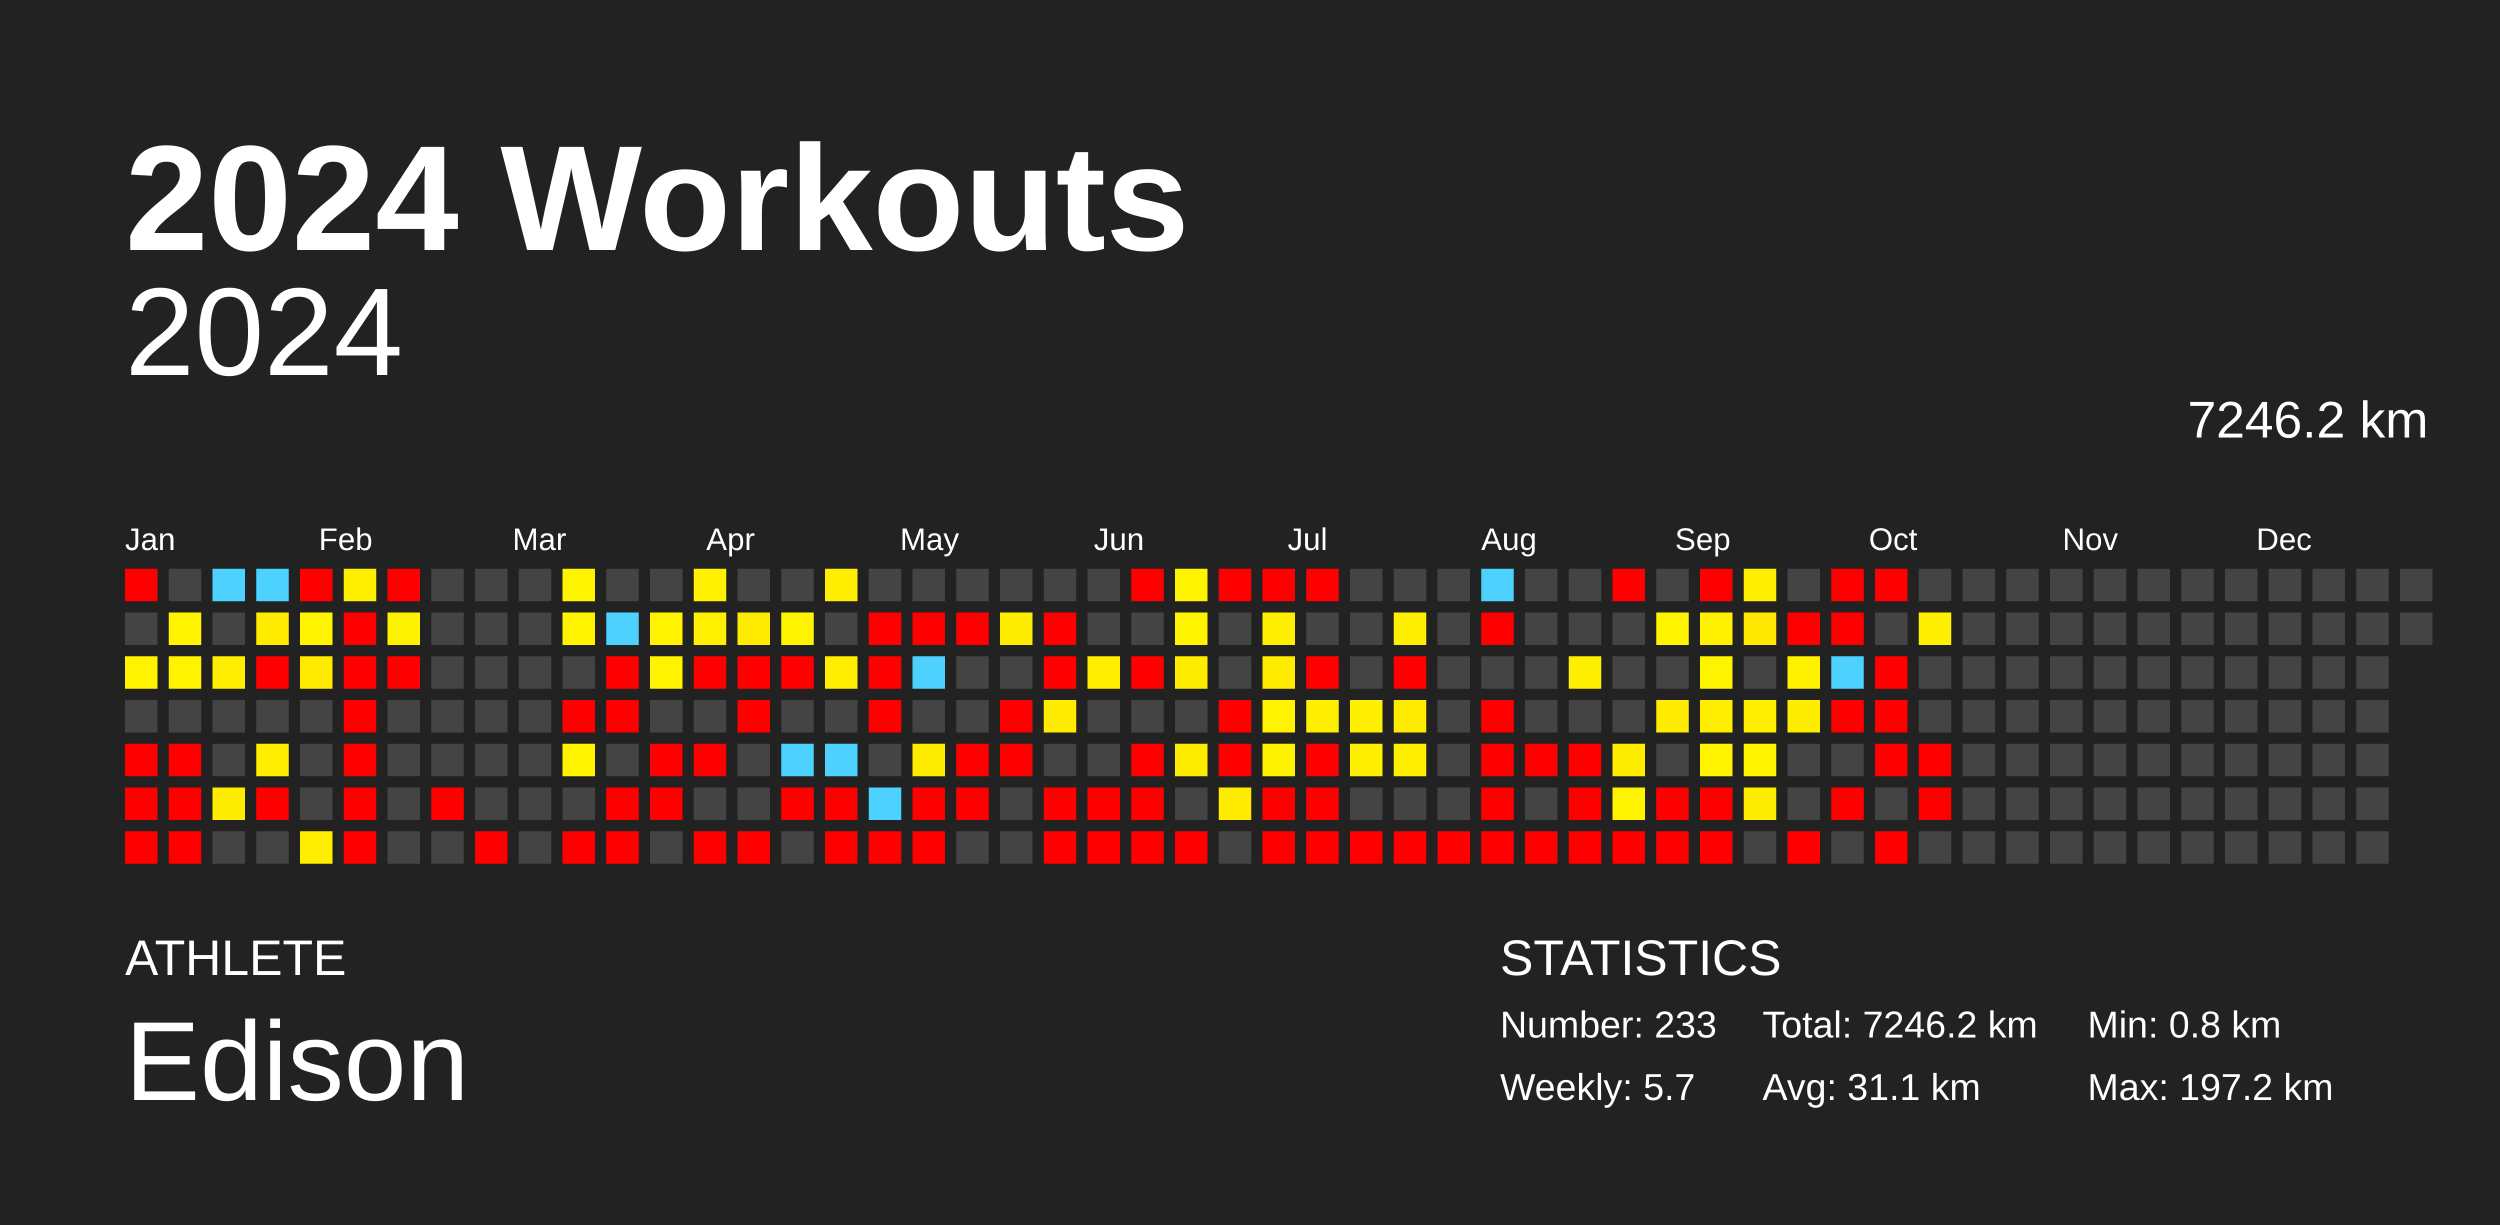
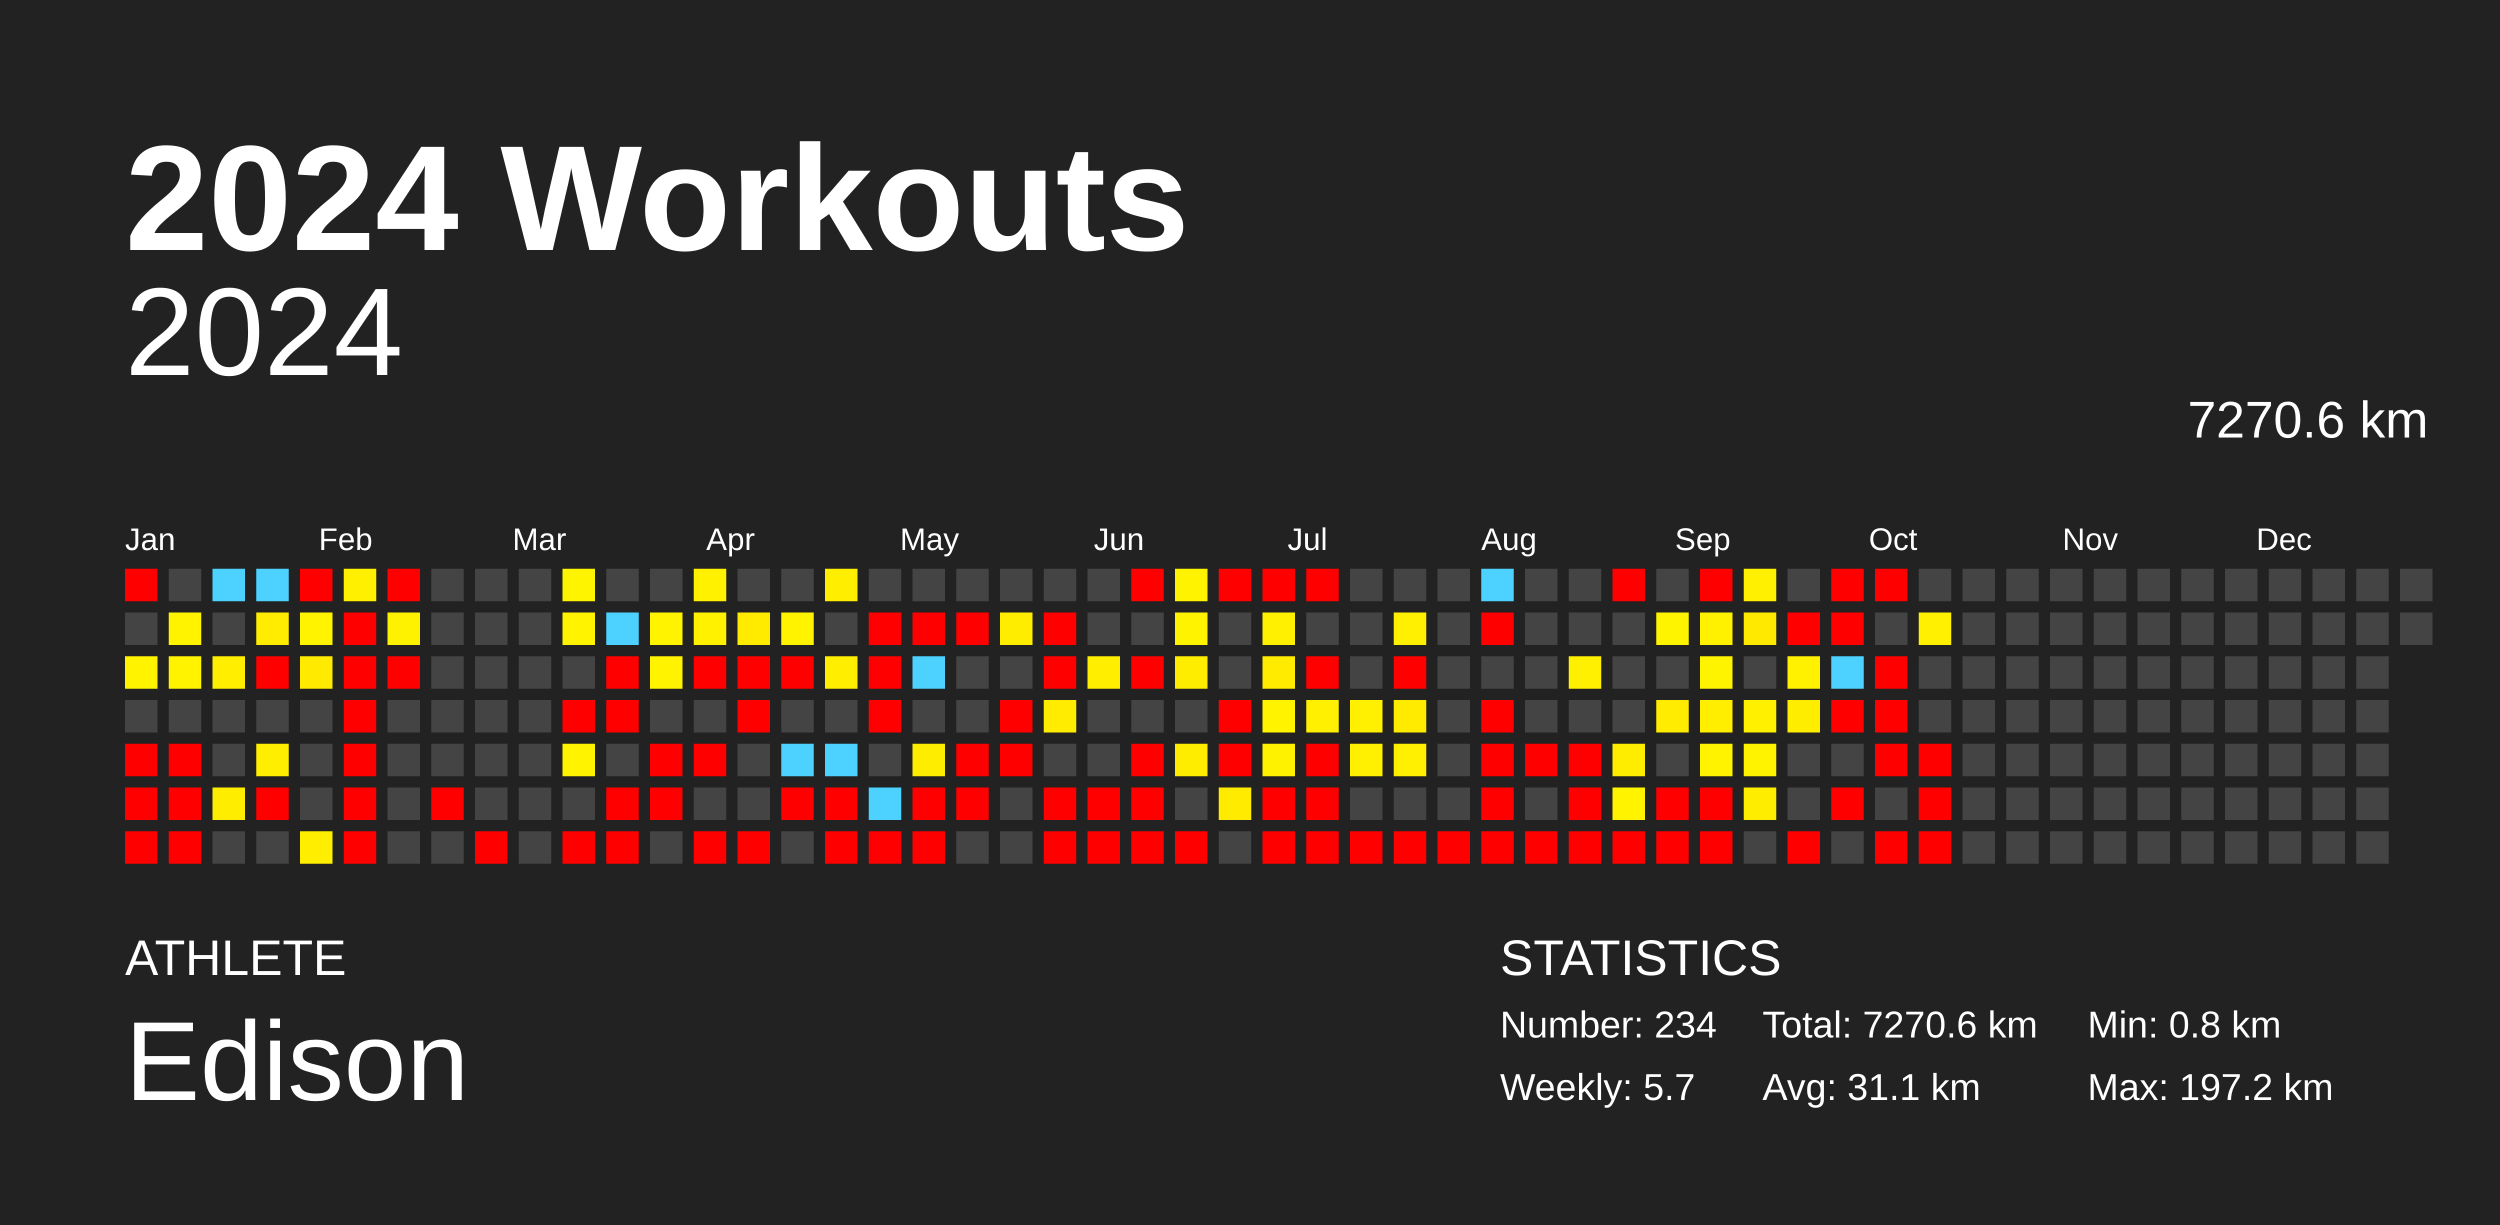
<svg xmlns="http://www.w3.org/2000/svg" baseProfile="full" height="98mm" version="1.1" viewBox="0,0,200,98" width="200mm">
  <defs />
  <rect fill="#222222" height="98" width="200" x="0" y="0" />
  <text fill="#FFFFFF" style="font-size:12px; font-family:Arial; font-weight:bold;" x="10" y="20">2024 Workouts</text>
  <text fill="#FFFFFF" style="font-size:4px; font-family:Arial" x="10" y="78">ATHLETE</text>
  <text fill="#FFFFFF" style="font-size:9px; font-family:Arial" x="10" y="88">Edison</text>
  <text fill="#FFFFFF" style="font-size:4px; font-family:Arial" x="120" y="78">STATISTICS</text>
-   <text fill="#FFFFFF" style="font-size:3px; font-family:Arial" x="120" y="83">Number: 233</text>
+   <text fill="#FFFFFF" style="font-size:3px; font-family:Arial" x="120" y="83">Number: 234</text>
  <text fill="#FFFFFF" style="font-size:3px; font-family:Arial" x="120" y="88">Weekly: 5.7</text>
-   <text fill="#FFFFFF" style="font-size:3px; font-family:Arial" x="141" y="83">Total: 7246.2 km</text>
+   <text fill="#FFFFFF" style="font-size:3px; font-family:Arial" x="141" y="83">Total: 7270.6 km</text>
  <text fill="#FFFFFF" style="font-size:3px; font-family:Arial" x="141" y="88">Avg: 31.1 km</text>
  <text fill="#FFFFFF" style="font-size:3px; font-family:Arial" x="167" y="83">Min: 0.8 km</text>
  <text fill="#FFFFFF" style="font-size:3px; font-family:Arial" x="167" y="88">Max: 197.2 km</text>
  <text alignment-baseline="hanging" fill="#FFFFFF" style="font-size:10.0px; font-family:Arial;" x="10" y="30">2024</text>
-   <text alignment-baseline="hanging" fill="#FFFFFF" style="font-size:4.125px; font-family:Arial;" x="175" y="35">7246.2 km</text>
+   <text alignment-baseline="hanging" fill="#FFFFFF" style="font-size:4.125px; font-family:Arial;" x="175" y="35">7270.6 km</text>
  <text fill="#FFFFFF" style="font-size:2.5px; font-family:Arial" x="10.0" y="44">Jan</text>
  <text fill="#FFFFFF" style="font-size:2.5px; font-family:Arial" x="25.5" y="44">Feb</text>
  <text fill="#FFFFFF" style="font-size:2.5px; font-family:Arial" x="41.0" y="44">Mar</text>
  <text fill="#FFFFFF" style="font-size:2.5px; font-family:Arial" x="56.5" y="44">Apr</text>
  <text fill="#FFFFFF" style="font-size:2.5px; font-family:Arial" x="72.0" y="44">May</text>
  <text fill="#FFFFFF" style="font-size:2.5px; font-family:Arial" x="87.5" y="44">Jun</text>
  <text fill="#FFFFFF" style="font-size:2.5px; font-family:Arial" x="103.0" y="44">Jul</text>
  <text fill="#FFFFFF" style="font-size:2.5px; font-family:Arial" x="118.5" y="44">Aug</text>
  <text fill="#FFFFFF" style="font-size:2.5px; font-family:Arial" x="134.0" y="44">Sep</text>
  <text fill="#FFFFFF" style="font-size:2.5px; font-family:Arial" x="149.5" y="44">Oct</text>
  <text fill="#FFFFFF" style="font-size:2.5px; font-family:Arial" x="165.0" y="44">Nov</text>
  <text fill="#FFFFFF" style="font-size:2.5px; font-family:Arial" x="180.5" y="44">Dec</text>
  <rect fill="red" height="2.6" width="2.6" x="10.0" y="45.5" />
  <rect fill="#444444" height="2.6" width="2.6" x="10.0" y="49.0" />
  <rect fill="#fff300" height="2.6" width="2.6" x="10.0" y="52.5" />
  <rect fill="#444444" height="2.6" width="2.6" x="10.0" y="56.0" />
  <rect fill="red" height="2.6" width="2.6" x="10.0" y="59.5" />
  <rect fill="red" height="2.6" width="2.6" x="10.0" y="63.0" />
  <rect fill="red" height="2.6" width="2.6" x="10.0" y="66.5" />
  <rect fill="#444444" height="2.6" width="2.6" x="13.5" y="45.5" />
  <rect fill="#fff300" height="2.6" width="2.6" x="13.5" y="49.0" />
  <rect fill="#fff300" height="2.6" width="2.6" x="13.5" y="52.5" />
  <rect fill="#444444" height="2.6" width="2.6" x="13.5" y="56.0" />
  <rect fill="red" height="2.6" width="2.6" x="13.5" y="59.5" />
  <rect fill="red" height="2.6" width="2.6" x="13.5" y="63.0" />
  <rect fill="red" height="2.6" width="2.6" x="13.5" y="66.5" />
  <rect fill="#4dd2ff" height="2.6" width="2.6" x="17.0" y="45.5" />
  <rect fill="#444444" height="2.6" width="2.6" x="17.0" y="49.0" />
  <rect fill="#ffee00" height="2.6" width="2.6" x="17.0" y="52.5" />
  <rect fill="#444444" height="2.6" width="2.6" x="17.0" y="56.0" />
  <rect fill="#444444" height="2.6" width="2.6" x="17.0" y="59.5" />
  <rect fill="#ffed00" height="2.6" width="2.6" x="17.0" y="63.0" />
  <rect fill="#444444" height="2.6" width="2.6" x="17.0" y="66.5" />
  <rect fill="#4dd2ff" height="2.6" width="2.6" x="20.5" y="45.5" />
  <rect fill="#ffec00" height="2.6" width="2.6" x="20.5" y="49.0" />
  <rect fill="red" height="2.6" width="2.6" x="20.5" y="52.5" />
  <rect fill="#444444" height="2.6" width="2.6" x="20.5" y="56.0" />
  <rect fill="#ffee00" height="2.6" width="2.6" x="20.5" y="59.5" />
  <rect fill="red" height="2.6" width="2.6" x="20.5" y="63.0" />
  <rect fill="#444444" height="2.6" width="2.6" x="20.5" y="66.5" />
  <rect fill="red" height="2.6" width="2.6" x="24.0" y="45.5" />
  <rect fill="#fff300" height="2.6" width="2.6" x="24.0" y="49.0" />
  <rect fill="#ffea00" height="2.6" width="2.6" x="24.0" y="52.5" />
  <rect fill="#444444" height="2.6" width="2.6" x="24.0" y="56.0" />
  <rect fill="#444444" height="2.6" width="2.6" x="24.0" y="59.5" />
  <rect fill="#444444" height="2.6" width="2.6" x="24.0" y="63.0" />
  <rect fill="#ffee00" height="2.6" width="2.6" x="24.0" y="66.5" />
  <rect fill="#fff000" height="2.6" width="2.6" x="27.5" y="45.5" />
  <rect fill="red" height="2.6" width="2.6" x="27.5" y="49.0" />
  <rect fill="red" height="2.6" width="2.6" x="27.5" y="52.5" />
  <rect fill="red" height="2.6" width="2.6" x="27.5" y="56.0" />
  <rect fill="red" height="2.6" width="2.6" x="27.5" y="59.5" />
  <rect fill="red" height="2.6" width="2.6" x="27.5" y="63.0" />
  <rect fill="red" height="2.6" width="2.6" x="27.5" y="66.5" />
  <rect fill="red" height="2.6" width="2.6" x="31.0" y="45.5" />
  <rect fill="#fff200" height="2.6" width="2.6" x="31.0" y="49.0" />
  <rect fill="red" height="2.6" width="2.6" x="31.0" y="52.5" />
  <rect fill="#444444" height="2.6" width="2.6" x="31.0" y="56.0" />
  <rect fill="#444444" height="2.6" width="2.6" x="31.0" y="59.5" />
  <rect fill="#444444" height="2.6" width="2.6" x="31.0" y="63.0" />
  <rect fill="#444444" height="2.6" width="2.6" x="31.0" y="66.5" />
  <rect fill="#444444" height="2.6" width="2.6" x="34.5" y="45.5" />
  <rect fill="#444444" height="2.6" width="2.6" x="34.5" y="49.0" />
  <rect fill="#444444" height="2.6" width="2.6" x="34.5" y="52.5" />
  <rect fill="#444444" height="2.6" width="2.6" x="34.5" y="56.0" />
  <rect fill="#444444" height="2.6" width="2.6" x="34.5" y="59.5" />
  <rect fill="red" height="2.6" width="2.6" x="34.5" y="63.0" />
  <rect fill="#444444" height="2.6" width="2.6" x="34.5" y="66.5" />
  <rect fill="#444444" height="2.6" width="2.6" x="38.0" y="45.5" />
  <rect fill="#444444" height="2.6" width="2.6" x="38.0" y="49.0" />
  <rect fill="#444444" height="2.6" width="2.6" x="38.0" y="52.5" />
  <rect fill="#444444" height="2.6" width="2.6" x="38.0" y="56.0" />
  <rect fill="#444444" height="2.6" width="2.6" x="38.0" y="59.5" />
  <rect fill="#444444" height="2.6" width="2.6" x="38.0" y="63.0" />
  <rect fill="red" height="2.6" width="2.6" x="38.0" y="66.5" />
  <rect fill="#444444" height="2.6" width="2.6" x="41.5" y="45.5" />
  <rect fill="#444444" height="2.6" width="2.6" x="41.5" y="49.0" />
  <rect fill="#444444" height="2.6" width="2.6" x="41.5" y="52.5" />
  <rect fill="#444444" height="2.6" width="2.6" x="41.5" y="56.0" />
  <rect fill="#444444" height="2.6" width="2.6" x="41.5" y="59.5" />
  <rect fill="#444444" height="2.6" width="2.6" x="41.5" y="63.0" />
  <rect fill="#444444" height="2.6" width="2.6" x="41.5" y="66.5" />
  <rect fill="#fff400" height="2.6" width="2.6" x="45.0" y="45.5" />
  <rect fill="#fff300" height="2.6" width="2.6" x="45.0" y="49.0" />
  <rect fill="#444444" height="2.6" width="2.6" x="45.0" y="52.5" />
  <rect fill="red" height="2.6" width="2.6" x="45.0" y="56.0" />
  <rect fill="#fff300" height="2.6" width="2.6" x="45.0" y="59.5" />
  <rect fill="#444444" height="2.6" width="2.6" x="45.0" y="63.0" />
  <rect fill="red" height="2.6" width="2.6" x="45.0" y="66.5" />
  <rect fill="#444444" height="2.6" width="2.6" x="48.5" y="45.5" />
  <rect fill="#4dd2ff" height="2.6" width="2.6" x="48.5" y="49.0" />
  <rect fill="red" height="2.6" width="2.6" x="48.5" y="52.5" />
  <rect fill="red" height="2.6" width="2.6" x="48.5" y="56.0" />
  <rect fill="#444444" height="2.6" width="2.6" x="48.5" y="59.5" />
  <rect fill="red" height="2.6" width="2.6" x="48.5" y="63.0" />
  <rect fill="red" height="2.6" width="2.6" x="48.5" y="66.5" />
  <rect fill="#444444" height="2.6" width="2.6" x="52.0" y="45.5" />
  <rect fill="#fff300" height="2.6" width="2.6" x="52.0" y="49.0" />
  <rect fill="#fff300" height="2.6" width="2.6" x="52.0" y="52.5" />
  <rect fill="#444444" height="2.6" width="2.6" x="52.0" y="56.0" />
  <rect fill="red" height="2.6" width="2.6" x="52.0" y="59.5" />
  <rect fill="red" height="2.6" width="2.6" x="52.0" y="63.0" />
  <rect fill="#444444" height="2.6" width="2.6" x="52.0" y="66.5" />
  <rect fill="#fff100" height="2.6" width="2.6" x="55.5" y="45.5" />
  <rect fill="#fff100" height="2.6" width="2.6" x="55.5" y="49.0" />
  <rect fill="red" height="2.6" width="2.6" x="55.5" y="52.5" />
  <rect fill="#444444" height="2.6" width="2.6" x="55.5" y="56.0" />
  <rect fill="red" height="2.6" width="2.6" x="55.5" y="59.5" />
  <rect fill="#444444" height="2.6" width="2.6" x="55.5" y="63.0" />
  <rect fill="red" height="2.6" width="2.6" x="55.5" y="66.5" />
  <rect fill="#444444" height="2.6" width="2.6" x="59.0" y="45.5" />
  <rect fill="#ffeb00" height="2.6" width="2.6" x="59.0" y="49.0" />
  <rect fill="red" height="2.6" width="2.6" x="59.0" y="52.5" />
  <rect fill="red" height="2.6" width="2.6" x="59.0" y="56.0" />
  <rect fill="#444444" height="2.6" width="2.6" x="59.0" y="59.5" />
  <rect fill="#444444" height="2.6" width="2.6" x="59.0" y="63.0" />
  <rect fill="red" height="2.6" width="2.6" x="59.0" y="66.5" />
  <rect fill="#444444" height="2.6" width="2.6" x="62.5" y="45.5" />
  <rect fill="#fff300" height="2.6" width="2.6" x="62.5" y="49.0" />
  <rect fill="red" height="2.6" width="2.6" x="62.5" y="52.5" />
  <rect fill="#444444" height="2.6" width="2.6" x="62.5" y="56.0" />
  <rect fill="#4dd2ff" height="2.6" width="2.6" x="62.5" y="59.5" />
  <rect fill="red" height="2.6" width="2.6" x="62.5" y="63.0" />
  <rect fill="#444444" height="2.6" width="2.6" x="62.5" y="66.5" />
  <rect fill="#ffee00" height="2.6" width="2.6" x="66.0" y="45.5" />
  <rect fill="#444444" height="2.6" width="2.6" x="66.0" y="49.0" />
  <rect fill="#ffee00" height="2.6" width="2.6" x="66.0" y="52.5" />
  <rect fill="#444444" height="2.6" width="2.6" x="66.0" y="56.0" />
  <rect fill="#4dd2ff" height="2.6" width="2.6" x="66.0" y="59.5" />
  <rect fill="red" height="2.6" width="2.6" x="66.0" y="63.0" />
  <rect fill="red" height="2.6" width="2.6" x="66.0" y="66.5" />
  <rect fill="#444444" height="2.6" width="2.6" x="69.5" y="45.5" />
  <rect fill="red" height="2.6" width="2.6" x="69.5" y="49.0" />
  <rect fill="red" height="2.6" width="2.6" x="69.5" y="52.5" />
  <rect fill="red" height="2.6" width="2.6" x="69.5" y="56.0" />
  <rect fill="#444444" height="2.6" width="2.6" x="69.5" y="59.5" />
  <rect fill="#4dd2ff" height="2.6" width="2.6" x="69.5" y="63.0" />
  <rect fill="red" height="2.6" width="2.6" x="69.5" y="66.5" />
  <rect fill="#444444" height="2.6" width="2.6" x="73.0" y="45.5" />
  <rect fill="red" height="2.6" width="2.6" x="73.0" y="49.0" />
  <rect fill="#4dd2ff" height="2.6" width="2.6" x="73.0" y="52.5" />
  <rect fill="#444444" height="2.6" width="2.6" x="73.0" y="56.0" />
  <rect fill="#ffed00" height="2.6" width="2.6" x="73.0" y="59.5" />
  <rect fill="red" height="2.6" width="2.6" x="73.0" y="63.0" />
  <rect fill="red" height="2.6" width="2.6" x="73.0" y="66.5" />
  <rect fill="#444444" height="2.6" width="2.6" x="76.5" y="45.5" />
  <rect fill="red" height="2.6" width="2.6" x="76.5" y="49.0" />
  <rect fill="#444444" height="2.6" width="2.6" x="76.5" y="52.5" />
  <rect fill="#444444" height="2.6" width="2.6" x="76.5" y="56.0" />
  <rect fill="red" height="2.6" width="2.6" x="76.5" y="59.5" />
  <rect fill="red" height="2.6" width="2.6" x="76.5" y="63.0" />
  <rect fill="#444444" height="2.6" width="2.6" x="76.5" y="66.5" />
  <rect fill="#444444" height="2.6" width="2.6" x="80.0" y="45.5" />
  <rect fill="#ffed00" height="2.6" width="2.6" x="80.0" y="49.0" />
  <rect fill="#444444" height="2.6" width="2.6" x="80.0" y="52.5" />
  <rect fill="red" height="2.6" width="2.6" x="80.0" y="56.0" />
  <rect fill="red" height="2.6" width="2.6" x="80.0" y="59.5" />
  <rect fill="#444444" height="2.6" width="2.6" x="80.0" y="63.0" />
  <rect fill="#444444" height="2.6" width="2.6" x="80.0" y="66.5" />
  <rect fill="#444444" height="2.6" width="2.6" x="83.5" y="45.5" />
  <rect fill="red" height="2.6" width="2.6" x="83.5" y="49.0" />
  <rect fill="red" height="2.6" width="2.6" x="83.5" y="52.5" />
  <rect fill="#ffec00" height="2.6" width="2.6" x="83.5" y="56.0" />
  <rect fill="#444444" height="2.6" width="2.6" x="83.5" y="59.5" />
  <rect fill="red" height="2.6" width="2.6" x="83.5" y="63.0" />
  <rect fill="red" height="2.6" width="2.6" x="83.5" y="66.5" />
  <rect fill="#444444" height="2.6" width="2.6" x="87.0" y="45.5" />
  <rect fill="#444444" height="2.6" width="2.6" x="87.0" y="49.0" />
  <rect fill="#ffee00" height="2.6" width="2.6" x="87.0" y="52.5" />
  <rect fill="#444444" height="2.6" width="2.6" x="87.0" y="56.0" />
  <rect fill="#444444" height="2.6" width="2.6" x="87.0" y="59.5" />
  <rect fill="red" height="2.6" width="2.6" x="87.0" y="63.0" />
  <rect fill="red" height="2.6" width="2.6" x="87.0" y="66.5" />
  <rect fill="red" height="2.6" width="2.6" x="90.5" y="45.5" />
  <rect fill="#444444" height="2.6" width="2.6" x="90.5" y="49.0" />
  <rect fill="red" height="2.6" width="2.6" x="90.5" y="52.5" />
  <rect fill="#444444" height="2.6" width="2.6" x="90.5" y="56.0" />
  <rect fill="red" height="2.6" width="2.6" x="90.5" y="59.5" />
  <rect fill="red" height="2.6" width="2.6" x="90.5" y="63.0" />
  <rect fill="red" height="2.6" width="2.6" x="90.5" y="66.5" />
  <rect fill="#fff300" height="2.6" width="2.6" x="94.0" y="45.5" />
  <rect fill="#fff300" height="2.6" width="2.6" x="94.0" y="49.0" />
  <rect fill="#ffed00" height="2.6" width="2.6" x="94.0" y="52.5" />
  <rect fill="#444444" height="2.6" width="2.6" x="94.0" y="56.0" />
  <rect fill="#ffed00" height="2.6" width="2.6" x="94.0" y="59.5" />
  <rect fill="#444444" height="2.6" width="2.6" x="94.0" y="63.0" />
  <rect fill="red" height="2.6" width="2.6" x="94.0" y="66.5" />
  <rect fill="red" height="2.6" width="2.6" x="97.5" y="45.5" />
  <rect fill="#444444" height="2.6" width="2.6" x="97.5" y="49.0" />
  <rect fill="#444444" height="2.6" width="2.6" x="97.5" y="52.5" />
  <rect fill="red" height="2.6" width="2.6" x="97.5" y="56.0" />
  <rect fill="red" height="2.6" width="2.6" x="97.5" y="59.5" />
  <rect fill="#ffeb00" height="2.6" width="2.6" x="97.5" y="63.0" />
  <rect fill="#444444" height="2.6" width="2.6" x="97.5" y="66.5" />
  <rect fill="red" height="2.6" width="2.6" x="101.0" y="45.5" />
  <rect fill="#ffef00" height="2.6" width="2.6" x="101.0" y="49.0" />
  <rect fill="#ffeb00" height="2.6" width="2.6" x="101.0" y="52.5" />
  <rect fill="#fff300" height="2.6" width="2.6" x="101.0" y="56.0" />
  <rect fill="#fff200" height="2.6" width="2.6" x="101.0" y="59.5" />
  <rect fill="red" height="2.6" width="2.6" x="101.0" y="63.0" />
  <rect fill="red" height="2.6" width="2.6" x="101.0" y="66.5" />
  <rect fill="red" height="2.6" width="2.6" x="104.5" y="45.5" />
  <rect fill="#444444" height="2.6" width="2.6" x="104.5" y="49.0" />
  <rect fill="red" height="2.6" width="2.6" x="104.5" y="52.5" />
  <rect fill="#ffef00" height="2.6" width="2.6" x="104.5" y="56.0" />
  <rect fill="red" height="2.6" width="2.6" x="104.5" y="59.5" />
  <rect fill="red" height="2.6" width="2.6" x="104.5" y="63.0" />
  <rect fill="red" height="2.6" width="2.6" x="104.5" y="66.5" />
  <rect fill="#444444" height="2.6" width="2.6" x="108.0" y="45.5" />
  <rect fill="#444444" height="2.6" width="2.6" x="108.0" y="49.0" />
  <rect fill="#444444" height="2.6" width="2.6" x="108.0" y="52.5" />
  <rect fill="#ffef00" height="2.6" width="2.6" x="108.0" y="56.0" />
  <rect fill="#ffef00" height="2.6" width="2.6" x="108.0" y="59.5" />
  <rect fill="#444444" height="2.6" width="2.6" x="108.0" y="63.0" />
  <rect fill="red" height="2.6" width="2.6" x="108.0" y="66.5" />
  <rect fill="#444444" height="2.6" width="2.6" x="111.5" y="45.5" />
  <rect fill="#ffef00" height="2.6" width="2.6" x="111.5" y="49.0" />
  <rect fill="red" height="2.6" width="2.6" x="111.5" y="52.5" />
  <rect fill="#ffeb00" height="2.6" width="2.6" x="111.5" y="56.0" />
  <rect fill="#ffef00" height="2.6" width="2.6" x="111.5" y="59.5" />
  <rect fill="#444444" height="2.6" width="2.6" x="111.5" y="63.0" />
  <rect fill="red" height="2.6" width="2.6" x="111.5" y="66.5" />
  <rect fill="#444444" height="2.6" width="2.6" x="115.0" y="45.5" />
  <rect fill="#444444" height="2.6" width="2.6" x="115.0" y="49.0" />
  <rect fill="#444444" height="2.6" width="2.6" x="115.0" y="52.5" />
  <rect fill="#444444" height="2.6" width="2.6" x="115.0" y="56.0" />
  <rect fill="#444444" height="2.6" width="2.6" x="115.0" y="59.5" />
  <rect fill="#444444" height="2.6" width="2.6" x="115.0" y="63.0" />
  <rect fill="red" height="2.6" width="2.6" x="115.0" y="66.5" />
  <rect fill="#4dd2ff" height="2.6" width="2.6" x="118.5" y="45.5" />
  <rect fill="red" height="2.6" width="2.6" x="118.5" y="49.0" />
  <rect fill="#444444" height="2.6" width="2.6" x="118.5" y="52.5" />
  <rect fill="red" height="2.6" width="2.6" x="118.5" y="56.0" />
  <rect fill="red" height="2.6" width="2.6" x="118.5" y="59.5" />
  <rect fill="red" height="2.6" width="2.6" x="118.5" y="63.0" />
  <rect fill="red" height="2.6" width="2.6" x="118.5" y="66.5" />
  <rect fill="#444444" height="2.6" width="2.6" x="122.0" y="45.5" />
  <rect fill="#444444" height="2.6" width="2.6" x="122.0" y="49.0" />
  <rect fill="#444444" height="2.6" width="2.6" x="122.0" y="52.5" />
  <rect fill="#444444" height="2.6" width="2.6" x="122.0" y="56.0" />
  <rect fill="red" height="2.6" width="2.6" x="122.0" y="59.5" />
  <rect fill="#444444" height="2.6" width="2.6" x="122.0" y="63.0" />
  <rect fill="red" height="2.6" width="2.6" x="122.0" y="66.5" />
  <rect fill="#444444" height="2.6" width="2.6" x="125.5" y="45.5" />
  <rect fill="#444444" height="2.6" width="2.6" x="125.5" y="49.0" />
  <rect fill="#ffef00" height="2.6" width="2.6" x="125.5" y="52.5" />
  <rect fill="#444444" height="2.6" width="2.6" x="125.5" y="56.0" />
  <rect fill="red" height="2.6" width="2.6" x="125.5" y="59.5" />
  <rect fill="red" height="2.6" width="2.6" x="125.5" y="63.0" />
  <rect fill="red" height="2.6" width="2.6" x="125.5" y="66.5" />
  <rect fill="red" height="2.6" width="2.6" x="129.0" y="45.5" />
  <rect fill="#444444" height="2.6" width="2.6" x="129.0" y="49.0" />
  <rect fill="#444444" height="2.6" width="2.6" x="129.0" y="52.5" />
  <rect fill="#444444" height="2.6" width="2.6" x="129.0" y="56.0" />
  <rect fill="#ffed00" height="2.6" width="2.6" x="129.0" y="59.5" />
  <rect fill="#fff300" height="2.6" width="2.6" x="129.0" y="63.0" />
  <rect fill="red" height="2.6" width="2.6" x="129.0" y="66.5" />
  <rect fill="#444444" height="2.6" width="2.6" x="132.5" y="45.5" />
  <rect fill="#fff400" height="2.6" width="2.6" x="132.5" y="49.0" />
  <rect fill="#444444" height="2.6" width="2.6" x="132.5" y="52.5" />
  <rect fill="#ffec00" height="2.6" width="2.6" x="132.5" y="56.0" />
  <rect fill="#444444" height="2.6" width="2.6" x="132.5" y="59.5" />
  <rect fill="red" height="2.6" width="2.6" x="132.5" y="63.0" />
  <rect fill="red" height="2.6" width="2.6" x="132.5" y="66.5" />
  <rect fill="red" height="2.6" width="2.6" x="136.0" y="45.5" />
  <rect fill="#fff100" height="2.6" width="2.6" x="136.0" y="49.0" />
  <rect fill="#fff400" height="2.6" width="2.6" x="136.0" y="52.5" />
  <rect fill="#ffee00" height="2.6" width="2.6" x="136.0" y="56.0" />
  <rect fill="#fff300" height="2.6" width="2.6" x="136.0" y="59.5" />
  <rect fill="red" height="2.6" width="2.6" x="136.0" y="63.0" />
  <rect fill="red" height="2.6" width="2.6" x="136.0" y="66.5" />
  <rect fill="#ffef00" height="2.6" width="2.6" x="139.5" y="45.5" />
  <rect fill="#ffe900" height="2.6" width="2.6" x="139.5" y="49.0" />
  <rect fill="#444444" height="2.6" width="2.6" x="139.5" y="52.5" />
  <rect fill="#fff000" height="2.6" width="2.6" x="139.5" y="56.0" />
  <rect fill="#fff300" height="2.6" width="2.6" x="139.5" y="59.5" />
  <rect fill="#ffed00" height="2.6" width="2.6" x="139.5" y="63.0" />
  <rect fill="#444444" height="2.6" width="2.6" x="139.5" y="66.5" />
  <rect fill="#444444" height="2.6" width="2.6" x="143.0" y="45.5" />
  <rect fill="red" height="2.6" width="2.6" x="143.0" y="49.0" />
  <rect fill="#fff100" height="2.6" width="2.6" x="143.0" y="52.5" />
  <rect fill="#ffed00" height="2.6" width="2.6" x="143.0" y="56.0" />
  <rect fill="#444444" height="2.6" width="2.6" x="143.0" y="59.5" />
  <rect fill="#444444" height="2.6" width="2.6" x="143.0" y="63.0" />
  <rect fill="red" height="2.6" width="2.6" x="143.0" y="66.5" />
  <rect fill="red" height="2.6" width="2.6" x="146.5" y="45.5" />
  <rect fill="red" height="2.6" width="2.6" x="146.5" y="49.0" />
  <rect fill="#4dd2ff" height="2.6" width="2.6" x="146.5" y="52.5" />
  <rect fill="red" height="2.6" width="2.6" x="146.5" y="56.0" />
  <rect fill="#444444" height="2.6" width="2.6" x="146.5" y="59.5" />
  <rect fill="red" height="2.6" width="2.6" x="146.5" y="63.0" />
  <rect fill="#444444" height="2.6" width="2.6" x="146.5" y="66.5" />
  <rect fill="red" height="2.6" width="2.6" x="150.0" y="45.5" />
  <rect fill="#444444" height="2.6" width="2.6" x="150.0" y="49.0" />
  <rect fill="red" height="2.6" width="2.6" x="150.0" y="52.5" />
  <rect fill="red" height="2.6" width="2.6" x="150.0" y="56.0" />
  <rect fill="red" height="2.6" width="2.6" x="150.0" y="59.5" />
  <rect fill="#444444" height="2.6" width="2.6" x="150.0" y="63.0" />
  <rect fill="red" height="2.6" width="2.6" x="150.0" y="66.5" />
  <rect fill="#444444" height="2.6" width="2.6" x="153.5" y="45.5" />
  <rect fill="#ffef00" height="2.6" width="2.6" x="153.5" y="49.0" />
  <rect fill="#444444" height="2.6" width="2.6" x="153.5" y="52.5" />
  <rect fill="#444444" height="2.6" width="2.6" x="153.5" y="56.0" />
  <rect fill="red" height="2.6" width="2.6" x="153.5" y="59.5" />
  <rect fill="red" height="2.6" width="2.6" x="153.5" y="63.0" />
-   <rect fill="#444444" height="2.6" width="2.6" x="153.5" y="66.5" />
+   <rect fill="red" height="2.6" width="2.6" x="153.5" y="66.5" />
  <rect fill="#444444" height="2.6" width="2.6" x="157.0" y="45.5" />
  <rect fill="#444444" height="2.6" width="2.6" x="157.0" y="49.0" />
  <rect fill="#444444" height="2.6" width="2.6" x="157.0" y="52.5" />
  <rect fill="#444444" height="2.6" width="2.6" x="157.0" y="56.0" />
  <rect fill="#444444" height="2.6" width="2.6" x="157.0" y="59.5" />
  <rect fill="#444444" height="2.6" width="2.6" x="157.0" y="63.0" />
  <rect fill="#444444" height="2.6" width="2.6" x="157.0" y="66.5" />
  <rect fill="#444444" height="2.6" width="2.6" x="160.5" y="45.5" />
  <rect fill="#444444" height="2.6" width="2.6" x="160.5" y="49.0" />
  <rect fill="#444444" height="2.6" width="2.6" x="160.5" y="52.5" />
  <rect fill="#444444" height="2.6" width="2.6" x="160.5" y="56.0" />
  <rect fill="#444444" height="2.6" width="2.6" x="160.5" y="59.5" />
  <rect fill="#444444" height="2.6" width="2.6" x="160.5" y="63.0" />
  <rect fill="#444444" height="2.6" width="2.6" x="160.5" y="66.5" />
  <rect fill="#444444" height="2.6" width="2.6" x="164.0" y="45.5" />
  <rect fill="#444444" height="2.6" width="2.6" x="164.0" y="49.0" />
  <rect fill="#444444" height="2.6" width="2.6" x="164.0" y="52.5" />
  <rect fill="#444444" height="2.6" width="2.6" x="164.0" y="56.0" />
  <rect fill="#444444" height="2.6" width="2.6" x="164.0" y="59.5" />
  <rect fill="#444444" height="2.6" width="2.6" x="164.0" y="63.0" />
  <rect fill="#444444" height="2.6" width="2.6" x="164.0" y="66.5" />
  <rect fill="#444444" height="2.6" width="2.6" x="167.5" y="45.5" />
  <rect fill="#444444" height="2.6" width="2.6" x="167.5" y="49.0" />
  <rect fill="#444444" height="2.6" width="2.6" x="167.5" y="52.5" />
  <rect fill="#444444" height="2.6" width="2.6" x="167.5" y="56.0" />
  <rect fill="#444444" height="2.6" width="2.6" x="167.5" y="59.5" />
  <rect fill="#444444" height="2.6" width="2.6" x="167.5" y="63.0" />
  <rect fill="#444444" height="2.6" width="2.6" x="167.5" y="66.5" />
  <rect fill="#444444" height="2.6" width="2.6" x="171.0" y="45.5" />
  <rect fill="#444444" height="2.6" width="2.6" x="171.0" y="49.0" />
  <rect fill="#444444" height="2.6" width="2.6" x="171.0" y="52.5" />
  <rect fill="#444444" height="2.6" width="2.6" x="171.0" y="56.0" />
  <rect fill="#444444" height="2.6" width="2.6" x="171.0" y="59.5" />
  <rect fill="#444444" height="2.6" width="2.6" x="171.0" y="63.0" />
  <rect fill="#444444" height="2.6" width="2.6" x="171.0" y="66.5" />
  <rect fill="#444444" height="2.6" width="2.6" x="174.5" y="45.5" />
  <rect fill="#444444" height="2.6" width="2.6" x="174.5" y="49.0" />
  <rect fill="#444444" height="2.6" width="2.6" x="174.5" y="52.5" />
  <rect fill="#444444" height="2.6" width="2.6" x="174.5" y="56.0" />
  <rect fill="#444444" height="2.6" width="2.6" x="174.5" y="59.5" />
  <rect fill="#444444" height="2.6" width="2.6" x="174.5" y="63.0" />
  <rect fill="#444444" height="2.6" width="2.6" x="174.5" y="66.5" />
  <rect fill="#444444" height="2.6" width="2.6" x="178.0" y="45.5" />
  <rect fill="#444444" height="2.6" width="2.6" x="178.0" y="49.0" />
  <rect fill="#444444" height="2.6" width="2.6" x="178.0" y="52.5" />
  <rect fill="#444444" height="2.6" width="2.6" x="178.0" y="56.0" />
  <rect fill="#444444" height="2.6" width="2.6" x="178.0" y="59.5" />
  <rect fill="#444444" height="2.6" width="2.6" x="178.0" y="63.0" />
  <rect fill="#444444" height="2.6" width="2.6" x="178.0" y="66.5" />
  <rect fill="#444444" height="2.6" width="2.6" x="181.5" y="45.5" />
  <rect fill="#444444" height="2.6" width="2.6" x="181.5" y="49.0" />
  <rect fill="#444444" height="2.6" width="2.6" x="181.5" y="52.5" />
  <rect fill="#444444" height="2.6" width="2.6" x="181.5" y="56.0" />
  <rect fill="#444444" height="2.6" width="2.6" x="181.5" y="59.5" />
  <rect fill="#444444" height="2.6" width="2.6" x="181.5" y="63.0" />
  <rect fill="#444444" height="2.6" width="2.6" x="181.5" y="66.5" />
  <rect fill="#444444" height="2.6" width="2.6" x="185.0" y="45.5" />
  <rect fill="#444444" height="2.6" width="2.6" x="185.0" y="49.0" />
  <rect fill="#444444" height="2.6" width="2.6" x="185.0" y="52.5" />
  <rect fill="#444444" height="2.6" width="2.6" x="185.0" y="56.0" />
  <rect fill="#444444" height="2.6" width="2.6" x="185.0" y="59.5" />
  <rect fill="#444444" height="2.6" width="2.6" x="185.0" y="63.0" />
  <rect fill="#444444" height="2.6" width="2.6" x="185.0" y="66.5" />
  <rect fill="#444444" height="2.6" width="2.6" x="188.5" y="45.5" />
  <rect fill="#444444" height="2.6" width="2.6" x="188.5" y="49.0" />
  <rect fill="#444444" height="2.6" width="2.6" x="188.5" y="52.5" />
  <rect fill="#444444" height="2.6" width="2.6" x="188.5" y="56.0" />
  <rect fill="#444444" height="2.6" width="2.6" x="188.5" y="59.5" />
  <rect fill="#444444" height="2.6" width="2.6" x="188.5" y="63.0" />
  <rect fill="#444444" height="2.6" width="2.6" x="188.5" y="66.5" />
  <rect fill="#444444" height="2.6" width="2.6" x="192.0" y="45.5" />
  <rect fill="#444444" height="2.6" width="2.6" x="192.0" y="49.0" />
</svg>
